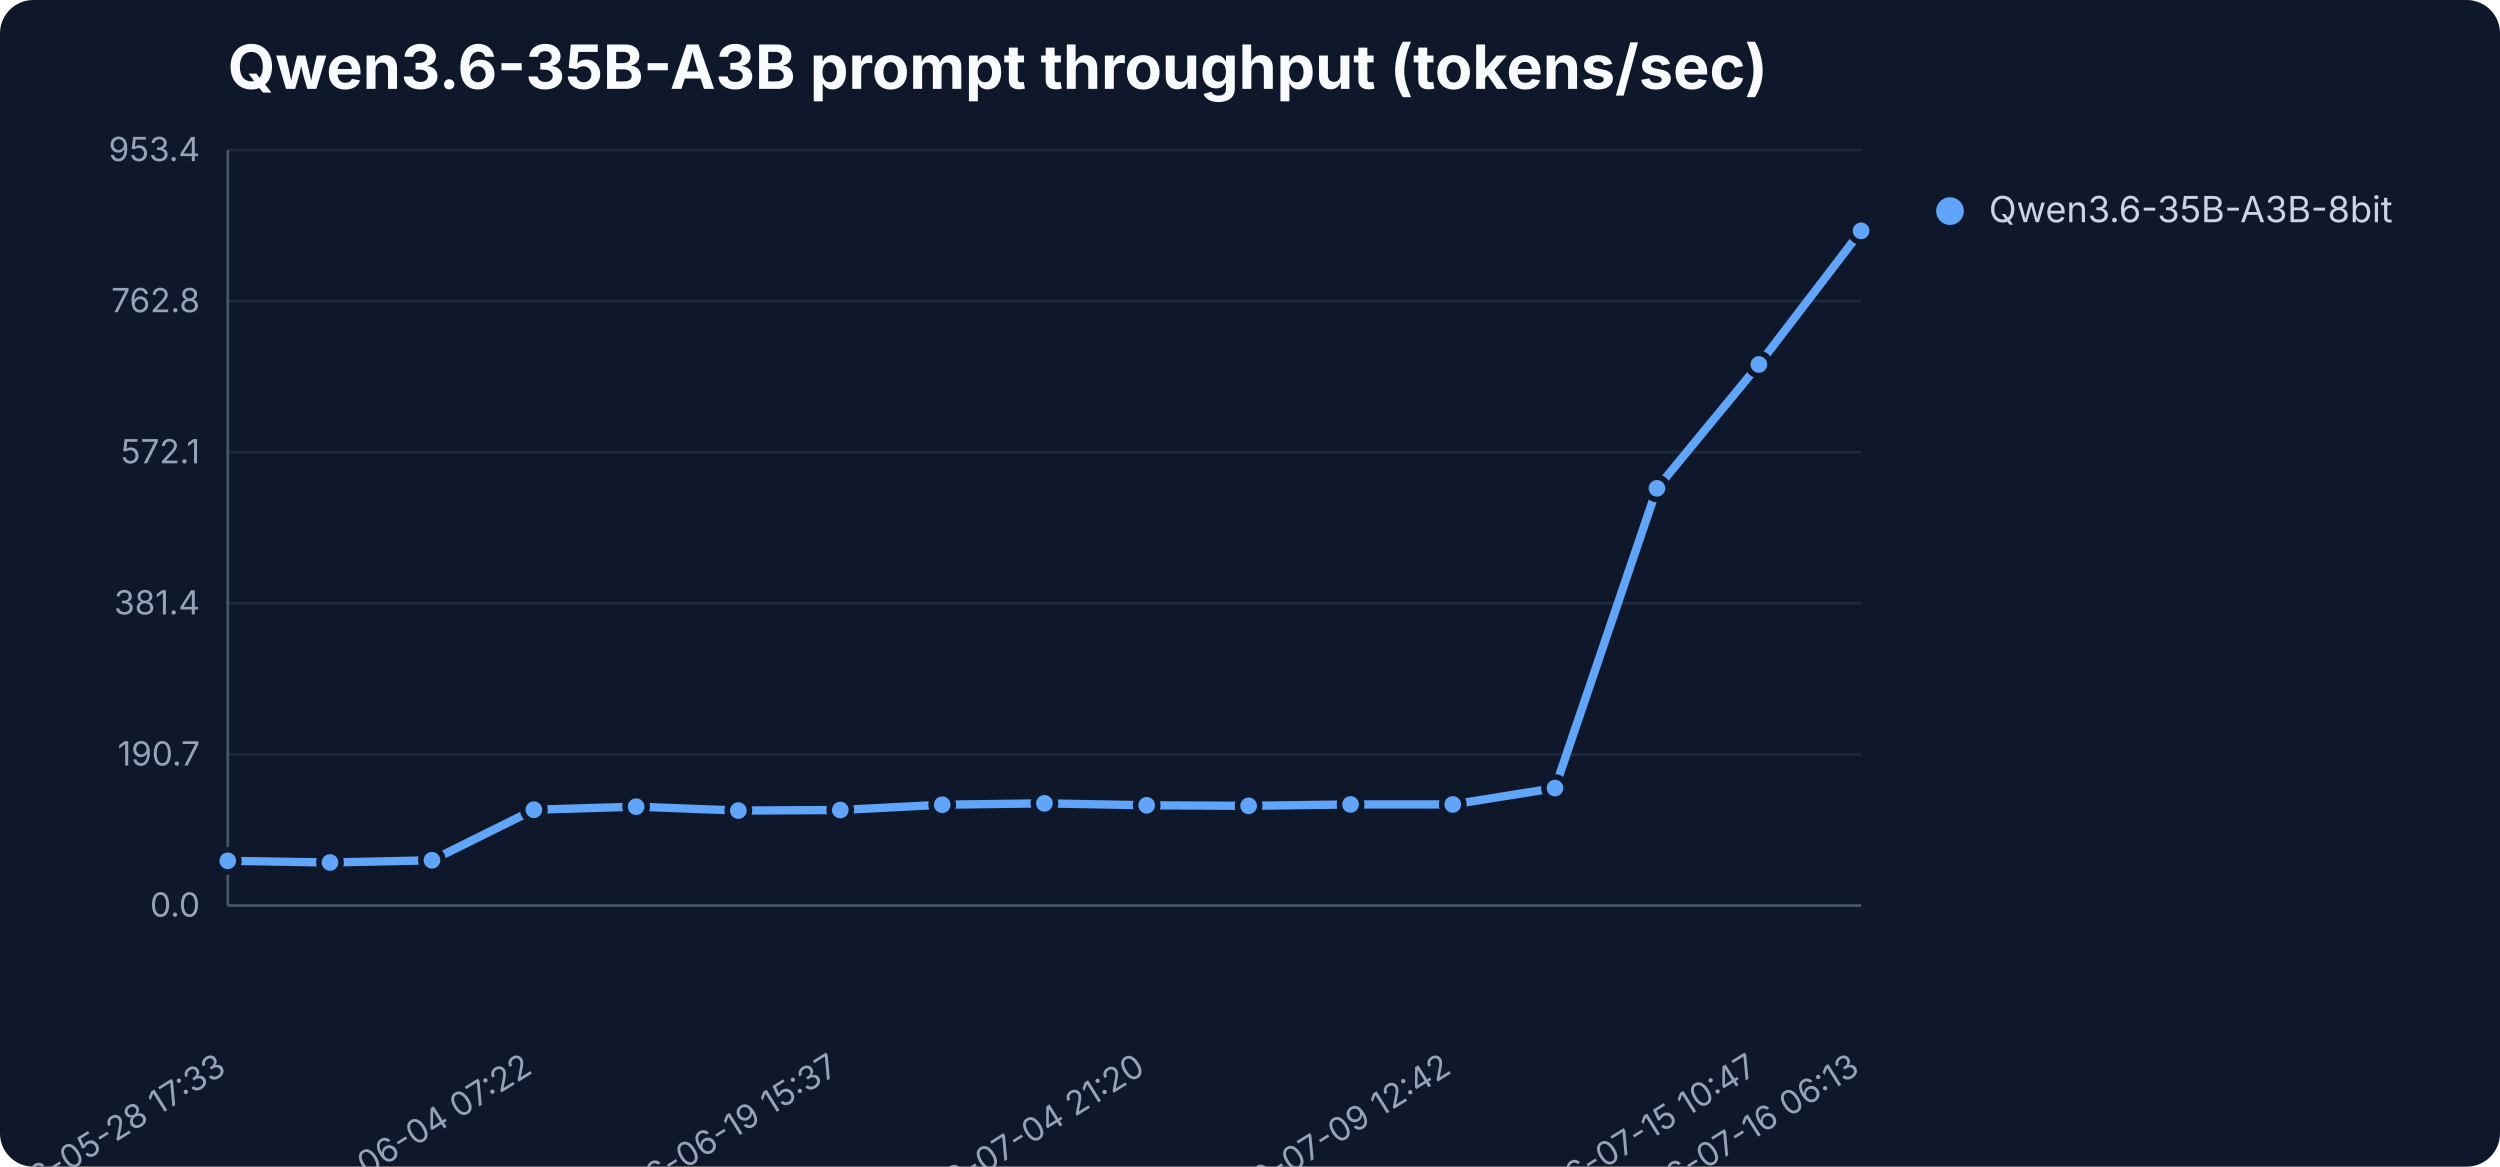
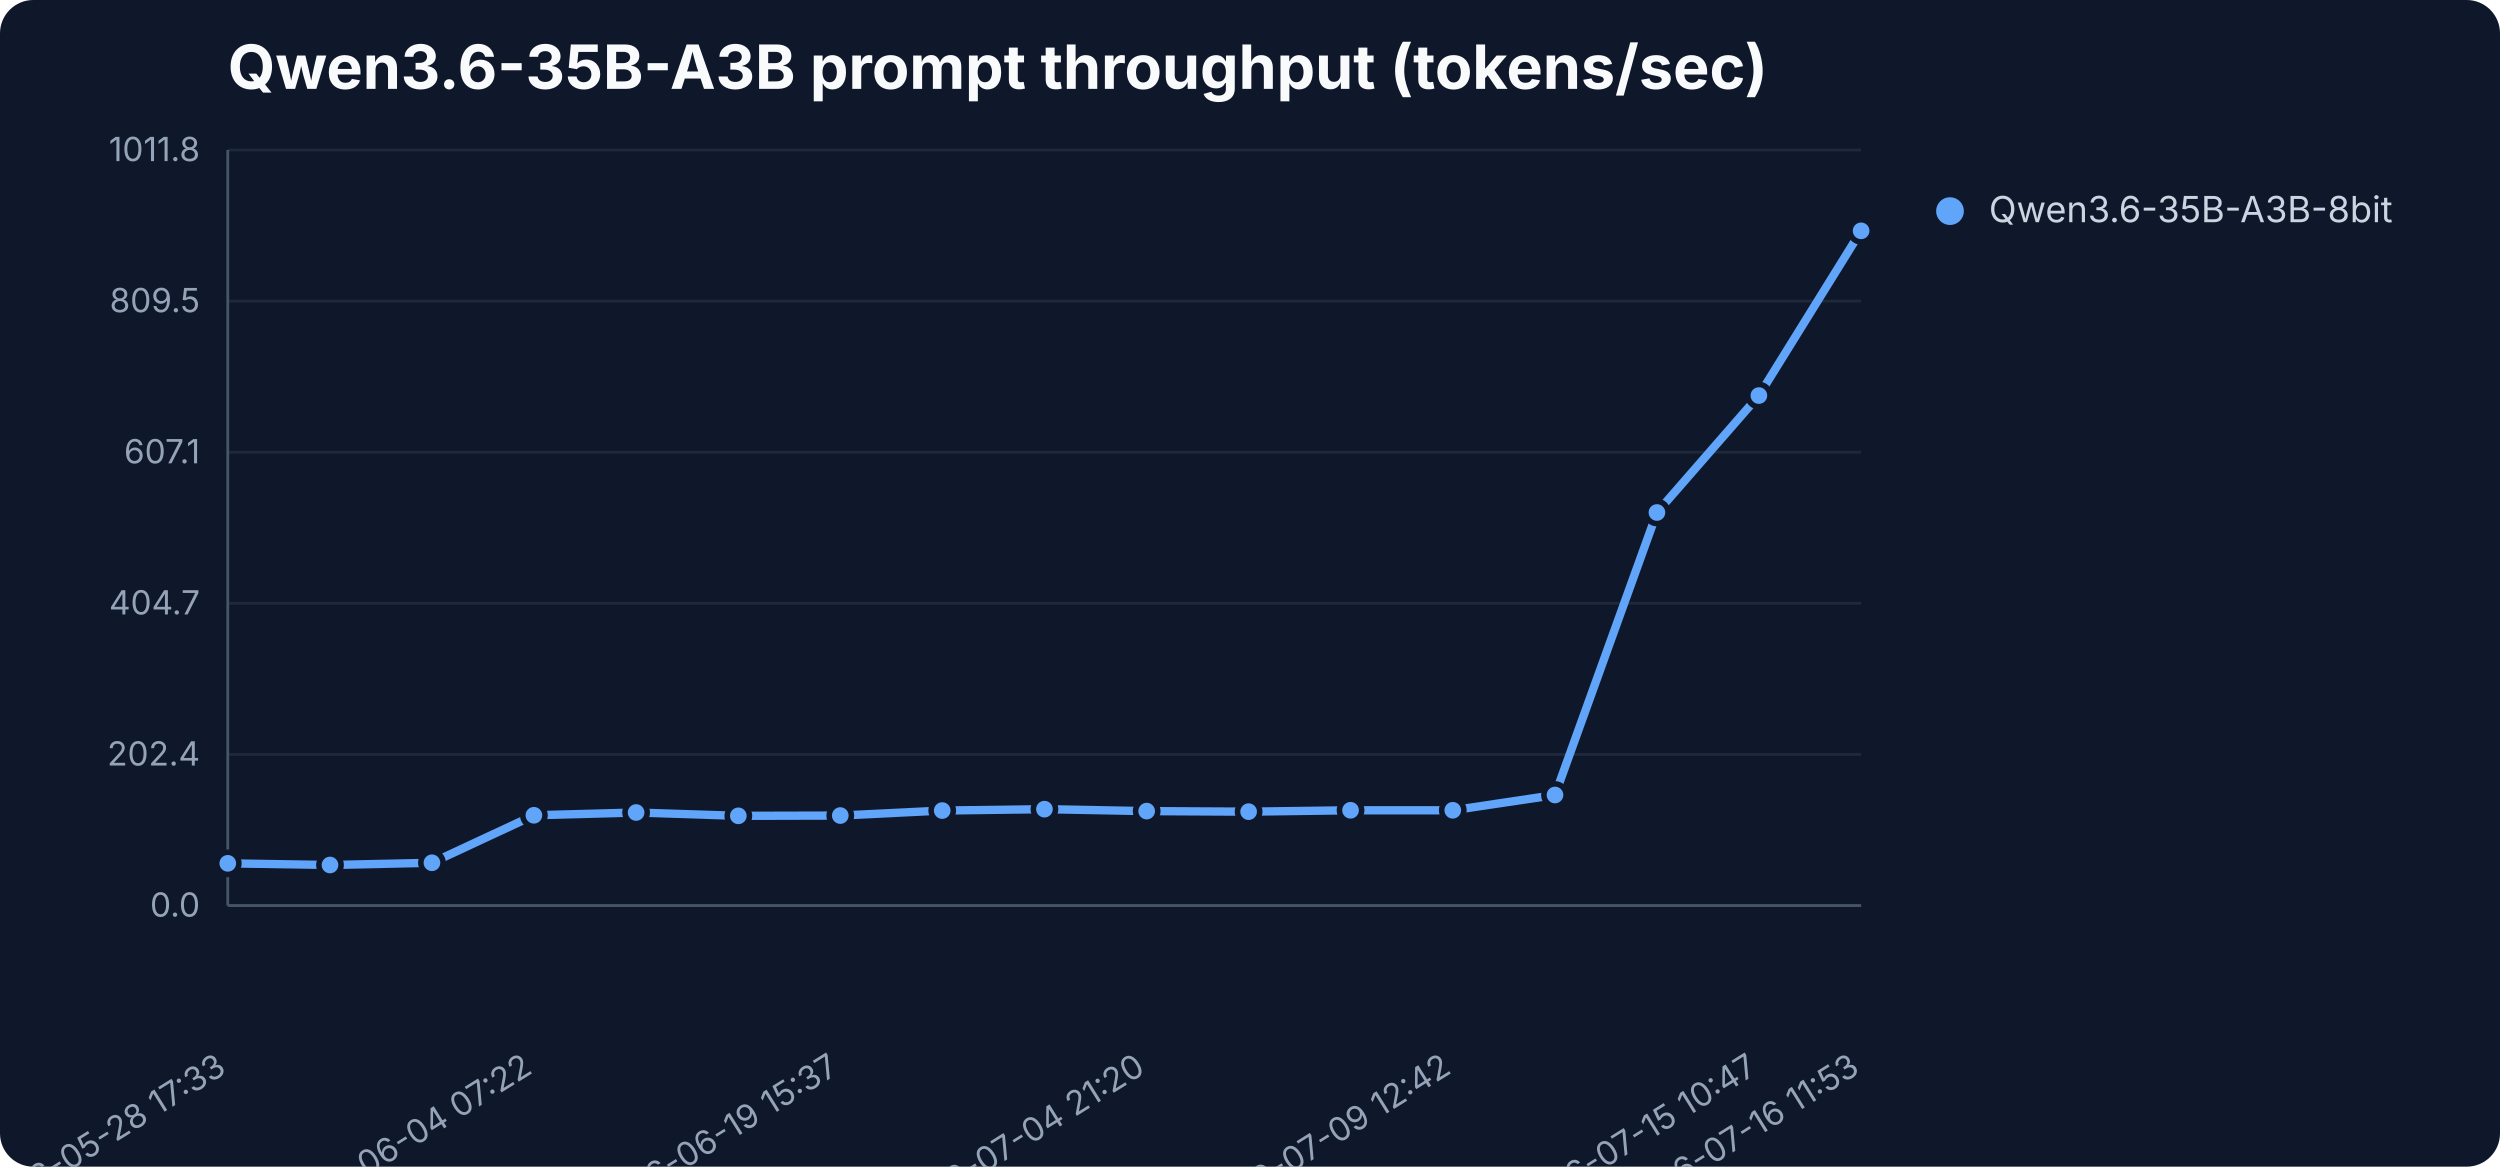
<svg xmlns="http://www.w3.org/2000/svg" width="900" height="420" viewBox="0 0 900 420" role="img" aria-label="Qwen3.6-35B-A3B prompt throughput (tokens/sec)">
  <rect width="900" height="420" fill="#0f172a" rx="12" />
  <text x="82" y="32" font-family="Inter,Segoe UI,sans-serif" font-size="22" font-weight="700" fill="#f8fafc">Qwen3.6-35B-A3B prompt throughput (tokens/sec)</text>
  <line x1="82" y1="326.0" x2="670" y2="326.0" stroke="#1e293b" stroke-width="1" />
  <text x="72" y="330.0" text-anchor="end" font-family="Inter,Segoe UI,sans-serif" font-size="12" fill="#94a3b8">0.0</text>
  <line x1="82" y1="271.6" x2="670" y2="271.6" stroke="#1e293b" stroke-width="1" />
-   <text x="72" y="275.6" text-anchor="end" font-family="Inter,Segoe UI,sans-serif" font-size="12" fill="#94a3b8">190.7</text>
+   <text x="72" y="275.6" text-anchor="end" font-family="Inter,Segoe UI,sans-serif" font-size="12" fill="#94a3b8">202.4</text>
  <line x1="82" y1="217.2" x2="670" y2="217.2" stroke="#1e293b" stroke-width="1" />
-   <text x="72" y="221.2" text-anchor="end" font-family="Inter,Segoe UI,sans-serif" font-size="12" fill="#94a3b8">381.4</text>
+   <text x="72" y="221.2" text-anchor="end" font-family="Inter,Segoe UI,sans-serif" font-size="12" fill="#94a3b8">404.7</text>
  <line x1="82" y1="162.8" x2="670" y2="162.8" stroke="#1e293b" stroke-width="1" />
-   <text x="72" y="166.8" text-anchor="end" font-family="Inter,Segoe UI,sans-serif" font-size="12" fill="#94a3b8">572.1</text>
+   <text x="72" y="166.8" text-anchor="end" font-family="Inter,Segoe UI,sans-serif" font-size="12" fill="#94a3b8">607.1</text>
  <line x1="82" y1="108.4" x2="670" y2="108.4" stroke="#1e293b" stroke-width="1" />
-   <text x="72" y="112.4" text-anchor="end" font-family="Inter,Segoe UI,sans-serif" font-size="12" fill="#94a3b8">762.8</text>
+   <text x="72" y="112.4" text-anchor="end" font-family="Inter,Segoe UI,sans-serif" font-size="12" fill="#94a3b8">809.5</text>
  <line x1="82" y1="54.0" x2="670" y2="54.0" stroke="#1e293b" stroke-width="1" />
-   <text x="72" y="58.0" text-anchor="end" font-family="Inter,Segoe UI,sans-serif" font-size="12" fill="#94a3b8">953.4</text>
+   <text x="72" y="58.0" text-anchor="end" font-family="Inter,Segoe UI,sans-serif" font-size="12" fill="#94a3b8">1011.8</text>
  <line x1="82" y1="54" x2="82" y2="326" stroke="#475569" />
  <line x1="82" y1="326" x2="670" y2="326" stroke="#475569" />
  <text x="82.0" y="386" text-anchor="end" transform="rotate(-32 82.0 386)" font-family="Inter,Segoe UI,sans-serif" font-size="12" fill="#94a3b8">2026-05-28 17:33</text>
  <text x="192.2" y="386" text-anchor="end" transform="rotate(-32 192.2 386)" font-family="Inter,Segoe UI,sans-serif" font-size="12" fill="#94a3b8">2026-06-04 07:22</text>
  <text x="302.5" y="386" text-anchor="end" transform="rotate(-32 302.5 386)" font-family="Inter,Segoe UI,sans-serif" font-size="12" fill="#94a3b8">2026-06-19 15:37</text>
  <text x="412.8" y="386" text-anchor="end" transform="rotate(-32 412.8 386)" font-family="Inter,Segoe UI,sans-serif" font-size="12" fill="#94a3b8">2026-07-04 21:20</text>
  <text x="523.0" y="386" text-anchor="end" transform="rotate(-32 523.0 386)" font-family="Inter,Segoe UI,sans-serif" font-size="12" fill="#94a3b8">2026-07-09 12:42</text>
  <text x="633.2" y="386" text-anchor="end" transform="rotate(-32 633.2 386)" font-family="Inter,Segoe UI,sans-serif" font-size="12" fill="#94a3b8">2026-07-15 10:47</text>
-   <text x="670.0" y="386" text-anchor="end" transform="rotate(-32 670.0 386)" font-family="Inter,Segoe UI,sans-serif" font-size="12" fill="#94a3b8">2026-07-16 06:13</text>
-   <polyline points="82.0,309.9 118.8,310.5 155.5,309.7 192.2,291.5 229.0,290.4 265.8,291.8 302.5,291.6 339.2,289.7 376.0,289.2 412.8,289.9 449.5,290.1 486.2,289.6 523.0,289.6 559.8,283.7 596.5,175.8 633.2,131.2 670.0,83.1" fill="none" stroke="#60a5fa" stroke-width="3" stroke-linejoin="round" stroke-linecap="round" />
-   <circle cx="82.0" cy="309.9" r="4" fill="#60a5fa" stroke="#0f172a" stroke-width="2" />
-   <circle cx="118.8" cy="310.5" r="4" fill="#60a5fa" stroke="#0f172a" stroke-width="2" />
-   <circle cx="155.5" cy="309.7" r="4" fill="#60a5fa" stroke="#0f172a" stroke-width="2" />
-   <circle cx="192.2" cy="291.5" r="4" fill="#60a5fa" stroke="#0f172a" stroke-width="2" />
-   <circle cx="229.0" cy="290.4" r="4" fill="#60a5fa" stroke="#0f172a" stroke-width="2" />
-   <circle cx="265.8" cy="291.8" r="4" fill="#60a5fa" stroke="#0f172a" stroke-width="2" />
-   <circle cx="302.5" cy="291.6" r="4" fill="#60a5fa" stroke="#0f172a" stroke-width="2" />
-   <circle cx="339.2" cy="289.7" r="4" fill="#60a5fa" stroke="#0f172a" stroke-width="2" />
-   <circle cx="376.0" cy="289.2" r="4" fill="#60a5fa" stroke="#0f172a" stroke-width="2" />
-   <circle cx="412.8" cy="289.9" r="4" fill="#60a5fa" stroke="#0f172a" stroke-width="2" />
-   <circle cx="449.5" cy="290.1" r="4" fill="#60a5fa" stroke="#0f172a" stroke-width="2" />
-   <circle cx="486.2" cy="289.6" r="4" fill="#60a5fa" stroke="#0f172a" stroke-width="2" />
-   <circle cx="523.0" cy="289.6" r="4" fill="#60a5fa" stroke="#0f172a" stroke-width="2" />
-   <circle cx="559.8" cy="283.7" r="4" fill="#60a5fa" stroke="#0f172a" stroke-width="2" />
-   <circle cx="596.5" cy="175.8" r="4" fill="#60a5fa" stroke="#0f172a" stroke-width="2" />
-   <circle cx="633.2" cy="131.2" r="4" fill="#60a5fa" stroke="#0f172a" stroke-width="2" />
+   <text x="670.0" y="386" text-anchor="end" transform="rotate(-32 670.0 386)" font-family="Inter,Segoe UI,sans-serif" font-size="12" fill="#94a3b8">2026-07-16 11:53</text>
+   <polyline points="82.0,310.8 118.8,311.4 155.5,310.6 192.2,293.5 229.0,292.5 265.8,293.7 302.5,293.6 339.2,291.8 376.0,291.3 412.8,292.0 449.5,292.2 486.2,291.7 523.0,291.7 559.8,286.2 596.5,184.5 633.2,142.4 670.0,83.1" fill="none" stroke="#60a5fa" stroke-width="3" stroke-linejoin="round" stroke-linecap="round" />
+   <circle cx="82.0" cy="310.8" r="4" fill="#60a5fa" stroke="#0f172a" stroke-width="2" />
+   <circle cx="118.8" cy="311.4" r="4" fill="#60a5fa" stroke="#0f172a" stroke-width="2" />
+   <circle cx="155.5" cy="310.6" r="4" fill="#60a5fa" stroke="#0f172a" stroke-width="2" />
+   <circle cx="192.2" cy="293.5" r="4" fill="#60a5fa" stroke="#0f172a" stroke-width="2" />
+   <circle cx="229.0" cy="292.5" r="4" fill="#60a5fa" stroke="#0f172a" stroke-width="2" />
+   <circle cx="265.8" cy="293.7" r="4" fill="#60a5fa" stroke="#0f172a" stroke-width="2" />
+   <circle cx="302.5" cy="293.6" r="4" fill="#60a5fa" stroke="#0f172a" stroke-width="2" />
+   <circle cx="339.2" cy="291.8" r="4" fill="#60a5fa" stroke="#0f172a" stroke-width="2" />
+   <circle cx="376.0" cy="291.3" r="4" fill="#60a5fa" stroke="#0f172a" stroke-width="2" />
+   <circle cx="412.8" cy="292.0" r="4" fill="#60a5fa" stroke="#0f172a" stroke-width="2" />
+   <circle cx="449.5" cy="292.2" r="4" fill="#60a5fa" stroke="#0f172a" stroke-width="2" />
+   <circle cx="486.2" cy="291.7" r="4" fill="#60a5fa" stroke="#0f172a" stroke-width="2" />
+   <circle cx="523.0" cy="291.7" r="4" fill="#60a5fa" stroke="#0f172a" stroke-width="2" />
+   <circle cx="559.8" cy="286.2" r="4" fill="#60a5fa" stroke="#0f172a" stroke-width="2" />
+   <circle cx="596.5" cy="184.5" r="4" fill="#60a5fa" stroke="#0f172a" stroke-width="2" />
+   <circle cx="633.2" cy="142.4" r="4" fill="#60a5fa" stroke="#0f172a" stroke-width="2" />
  <circle cx="670.0" cy="83.1" r="4" fill="#60a5fa" stroke="#0f172a" stroke-width="2" />
  <circle cx="702" cy="76" r="5" fill="#60a5fa" />
  <text x="716" y="80" font-family="Inter,Segoe UI,sans-serif" font-size="13" fill="#cbd5e1">Qwen3.6-35B-A3B-8bit</text>
</svg>
